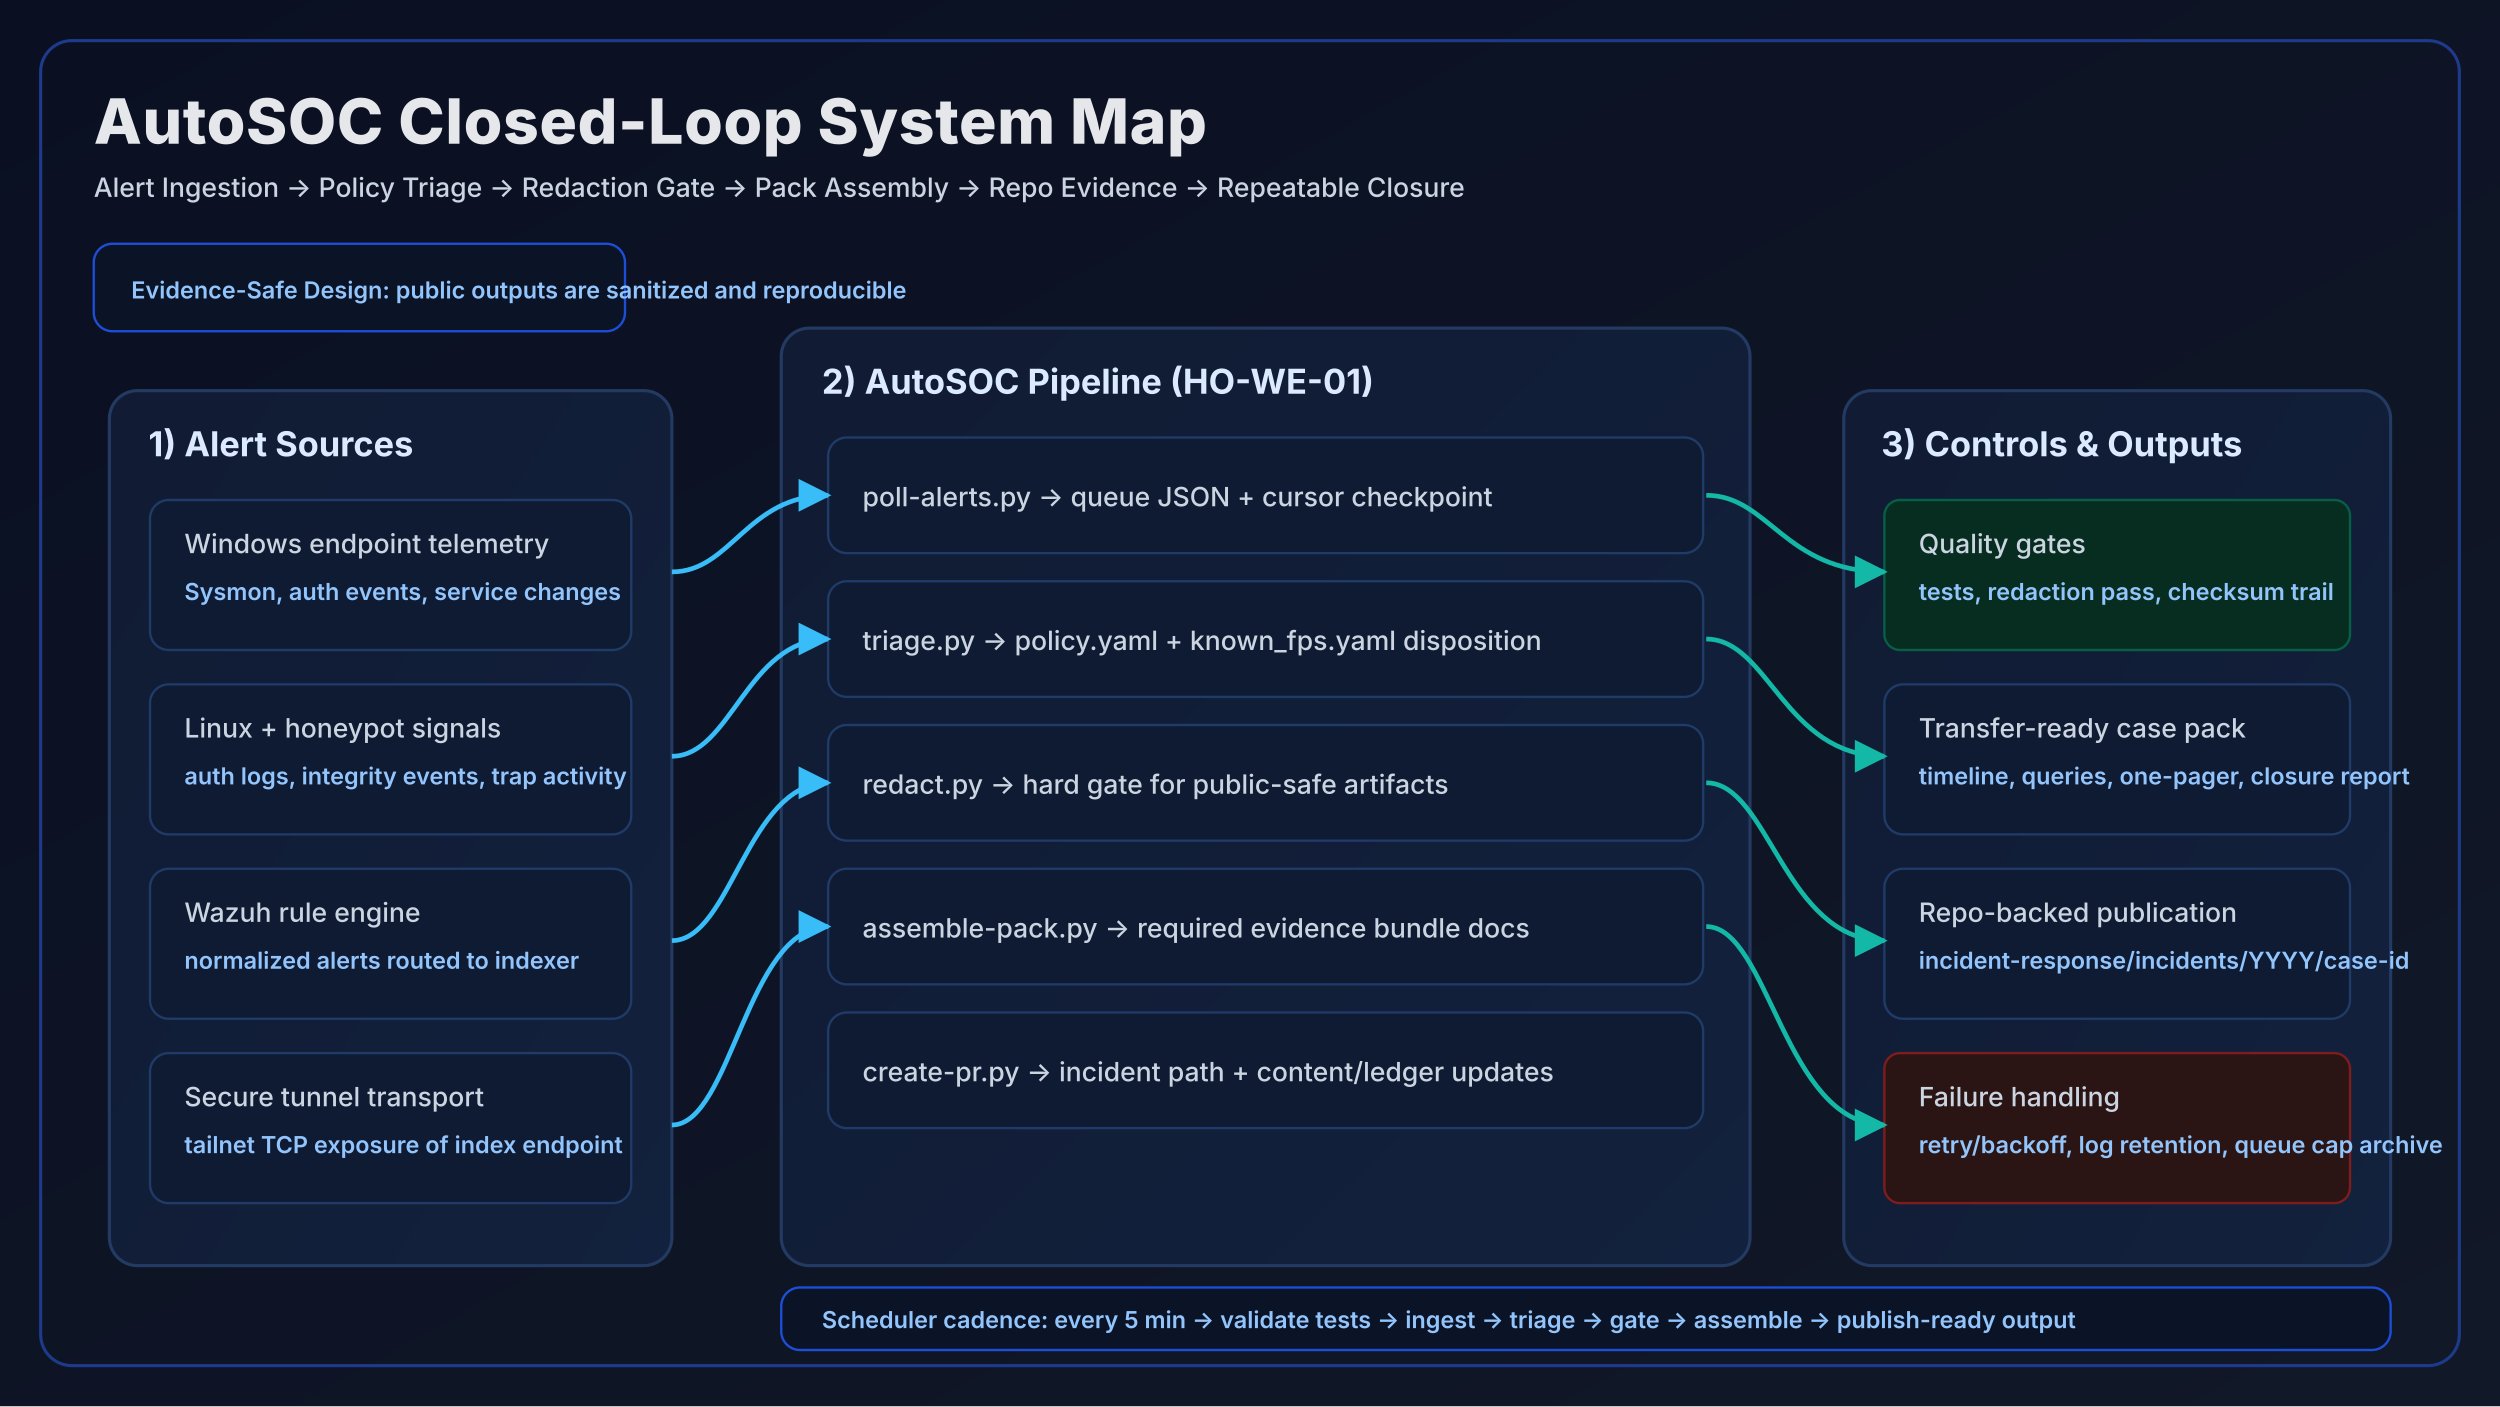
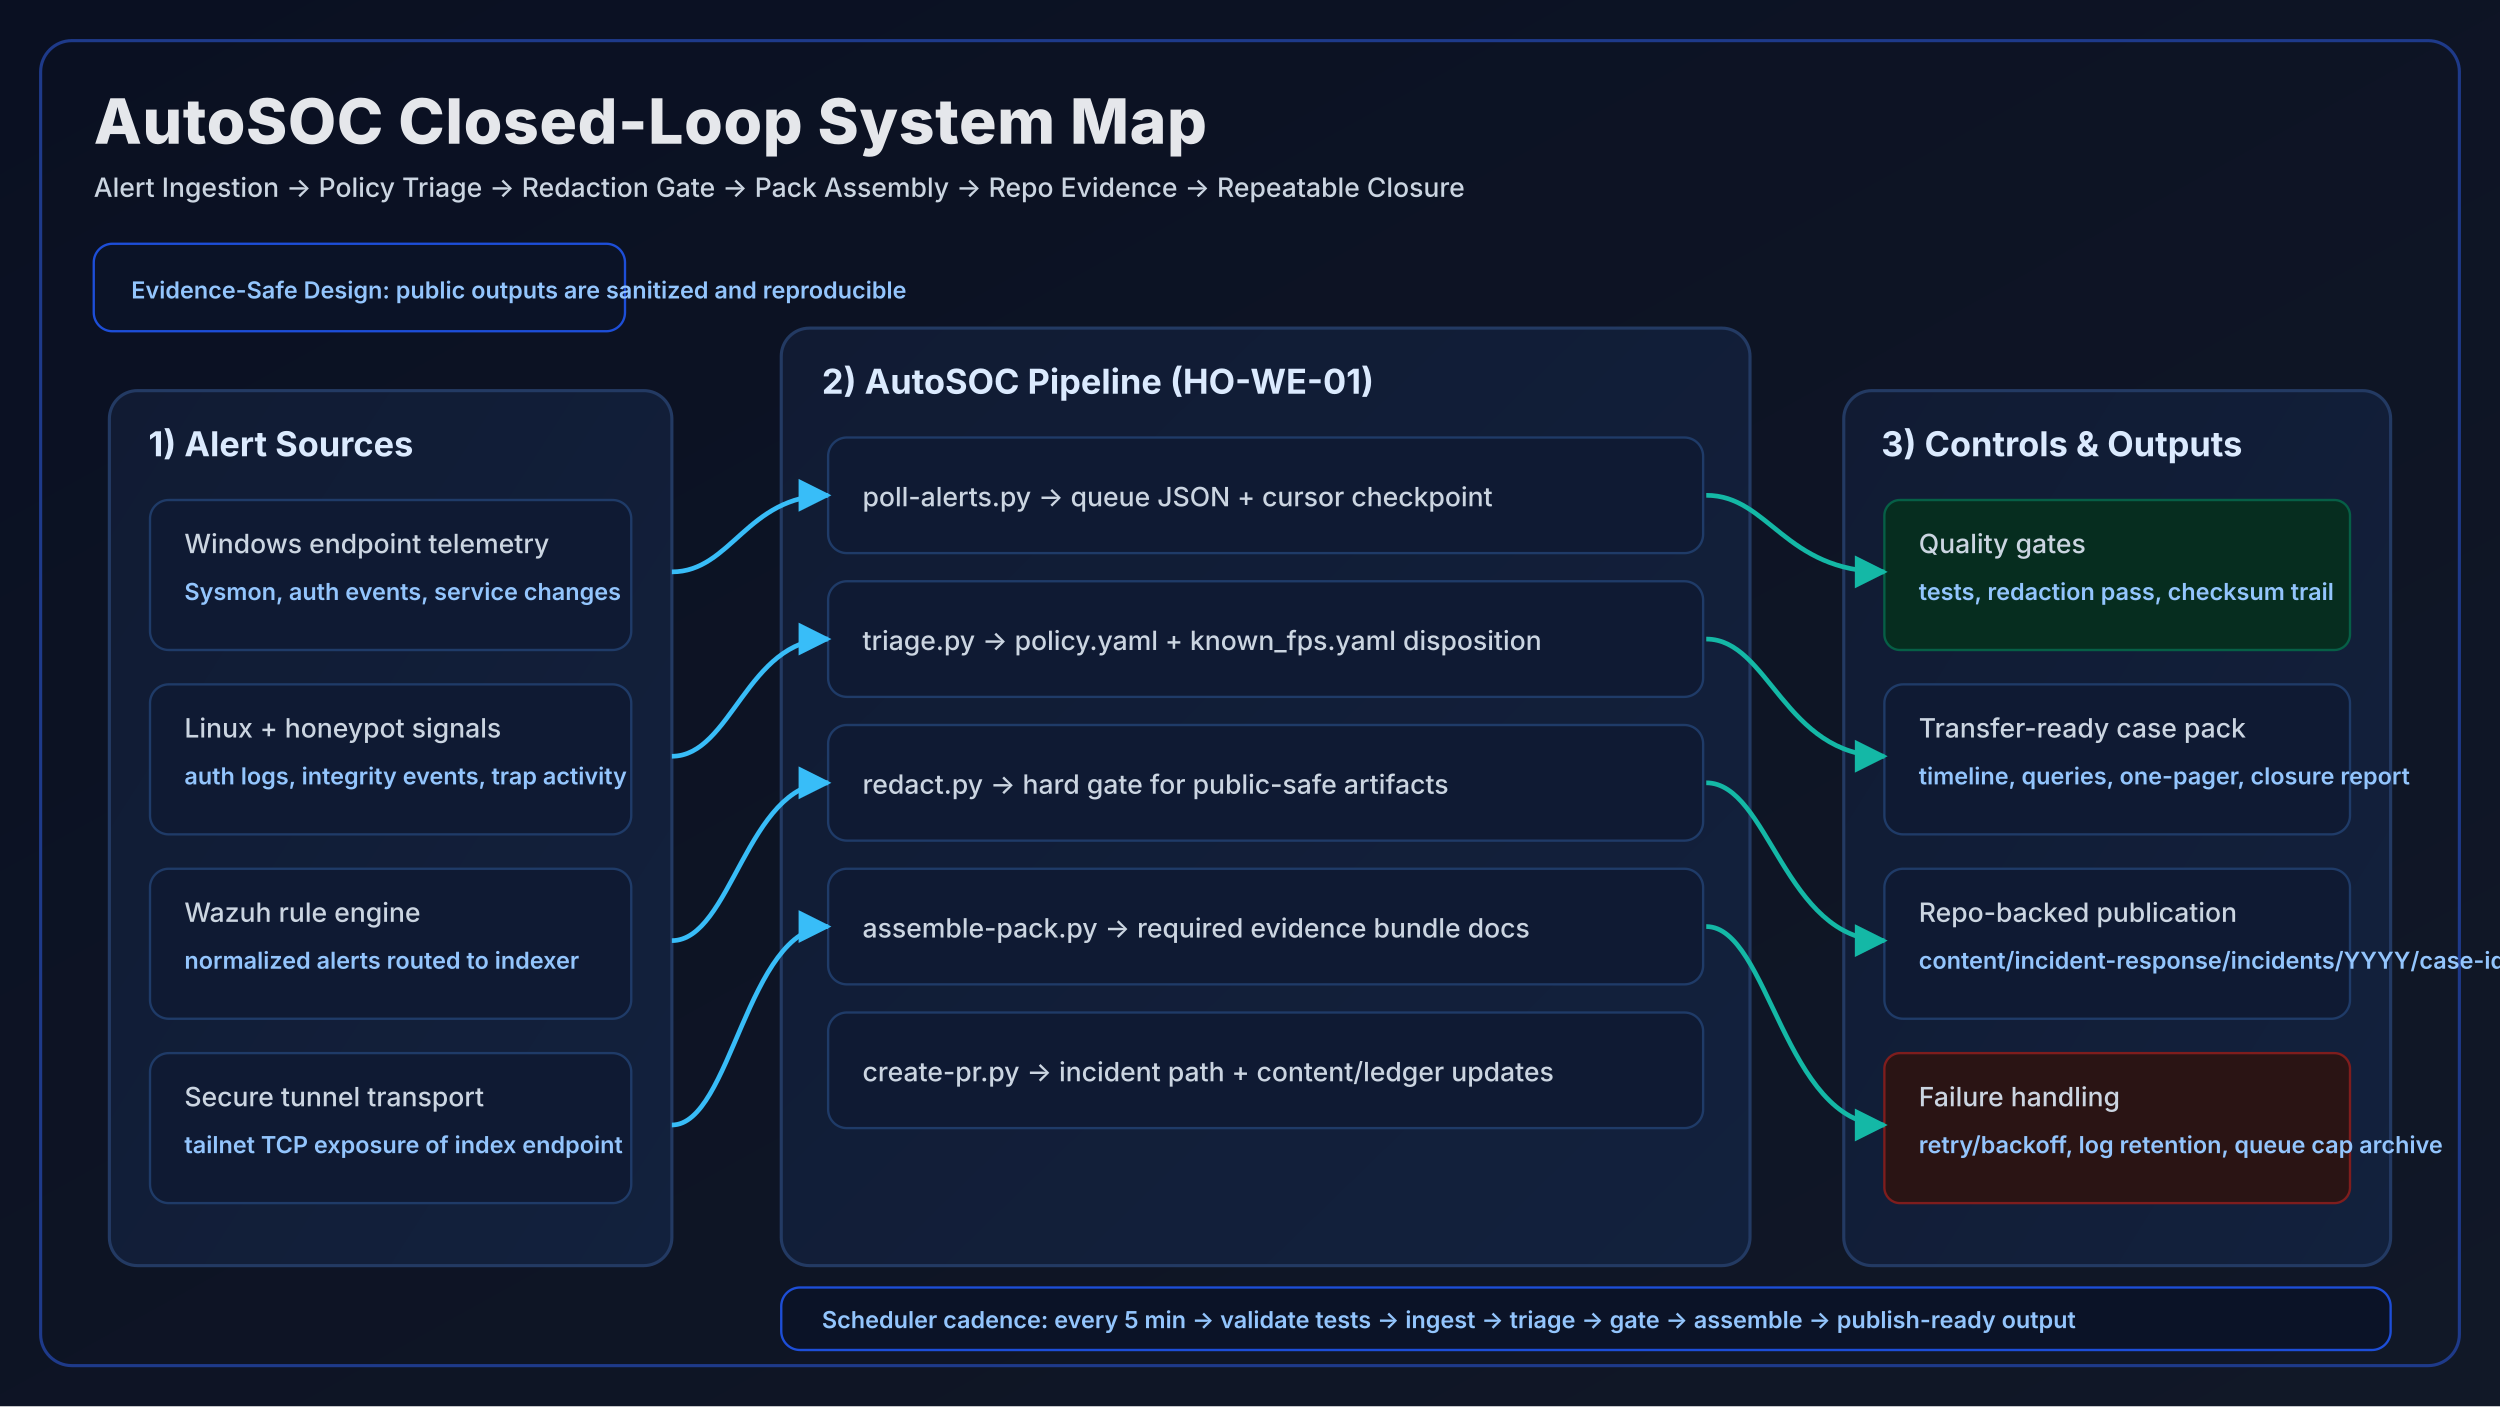
<svg xmlns="http://www.w3.org/2000/svg" width="1600" height="900" viewBox="0 0 1600 900" role="img" aria-labelledby="title desc">
  <defs>
    <linearGradient id="bg" x1="0" y1="0" x2="1" y2="1">
      <stop offset="0%" stop-color="#0a1022" />
      <stop offset="100%" stop-color="#111827" />
    </linearGradient>
    <linearGradient id="panel" x1="0" y1="0" x2="1" y2="1">
      <stop offset="0%" stop-color="#111b33" />
      <stop offset="100%" stop-color="#12213d" />
    </linearGradient>
    <linearGradient id="hot" x1="0" y1="0" x2="1" y2="0">
      <stop offset="0%" stop-color="#14b8a6" />
      <stop offset="100%" stop-color="#38bdf8" />
    </linearGradient>
    <style>
      .t { font-family: "Inter", "Segoe UI", Arial, sans-serif; fill: #e5e7eb; }
      .h1 { font-size: 40px; font-weight: 800; letter-spacing: 0.4px; }
      .h2 { font-size: 22px; font-weight: 700; fill: #dbeafe; }
      .p { font-size: 17px; font-weight: 500; fill: #cbd5e1; }
      .s { font-size: 15px; font-weight: 600; fill: #93c5fd; }
      .chip { fill: #0b1327; stroke: #1d4ed8; stroke-width: 1.5; rx: 12; }
      .box { fill: url(#panel); stroke: #233a63; stroke-width: 2; rx: 18; }
      .step { fill: #0f1a33; stroke: #1f3b68; stroke-width: 1.5; rx: 12; }
      .line { stroke: #38bdf8; stroke-width: 3; fill: none; marker-end: url(#arrow); }
      .line2 { stroke: #14b8a6; stroke-width: 3; fill: none; marker-end: url(#arrow2); }
      .warn { fill: #2a1414; stroke: #7f1d1d; stroke-width: 1.5; rx: 10; }
      .ok { fill: #062d1f; stroke: #065f46; stroke-width: 1.5; rx: 10; }
    </style>
    <marker id="arrow" viewBox="0 0 10 10" refX="9" refY="5" markerWidth="7" markerHeight="7" orient="auto-start-reverse">
      <path d="M 0 0 L 10 5 L 0 10 z" fill="#38bdf8" />
    </marker>
    <marker id="arrow2" viewBox="0 0 10 10" refX="9" refY="5" markerWidth="7" markerHeight="7" orient="auto-start-reverse">
      <path d="M 0 0 L 10 5 L 0 10 z" fill="#14b8a6" />
    </marker>
  </defs>
  <rect width="1600" height="900" fill="url(#bg)" />
  <rect x="26" y="26" width="1548" height="848" fill="none" stroke="#1e3a8a" stroke-width="2" rx="20" />
  <text x="60" y="92" class="t h1">AutoSOC Closed-Loop System Map</text>
  <text x="60" y="126" class="t p">Alert Ingestion -&gt; Policy Triage -&gt; Redaction Gate -&gt; Pack Assembly -&gt; Repo Evidence -&gt; Repeatable Closure</text>
  <rect x="60" y="156" width="340" height="56" class="chip" />
  <text x="84" y="191" class="t s">Evidence-Safe Design: public outputs are sanitized and reproducible</text>
  <rect x="70" y="250" width="360" height="560" class="box" />
  <text x="95" y="292" class="t h2">1) Alert Sources</text>
  <rect x="96" y="320" width="308" height="96" class="step" />
  <text x="118" y="354" class="t p">Windows endpoint telemetry</text>
  <text x="118" y="384" class="t s">Sysmon, auth events, service changes</text>
  <rect x="96" y="438" width="308" height="96" class="step" />
  <text x="118" y="472" class="t p">Linux + honeypot signals</text>
  <text x="118" y="502" class="t s">auth logs, integrity events, trap activity</text>
  <rect x="96" y="556" width="308" height="96" class="step" />
  <text x="118" y="590" class="t p">Wazuh rule engine</text>
  <text x="118" y="620" class="t s">normalized alerts routed to indexer</text>
  <rect x="96" y="674" width="308" height="96" class="step" />
  <text x="118" y="708" class="t p">Secure tunnel transport</text>
  <text x="118" y="738" class="t s">tailnet TCP exposure of index endpoint</text>
  <rect x="500" y="210" width="620" height="600" class="box" />
  <text x="526" y="252" class="t h2">2) AutoSOC Pipeline (HO-WE-01)</text>
  <rect x="530" y="280" width="560" height="74" class="step" />
  <text x="552" y="324" class="t p">poll-alerts.py  -&gt; queue JSON + cursor checkpoint</text>
  <rect x="530" y="372" width="560" height="74" class="step" />
  <text x="552" y="416" class="t p">triage.py  -&gt; policy.yaml + known_fps.yaml disposition</text>
  <rect x="530" y="464" width="560" height="74" class="step" />
  <text x="552" y="508" class="t p">redact.py  -&gt; hard gate for public-safe artifacts</text>
  <rect x="530" y="556" width="560" height="74" class="step" />
  <text x="552" y="600" class="t p">assemble-pack.py  -&gt; required evidence bundle docs</text>
  <rect x="530" y="648" width="560" height="74" class="step" />
  <text x="552" y="692" class="t p">create-pr.py  -&gt; incident path + content/ledger updates</text>
  <rect x="1180" y="250" width="350" height="560" class="box" />
  <text x="1204" y="292" class="t h2">3) Controls &amp; Outputs</text>
  <rect x="1206" y="320" width="298" height="96" class="ok" />
  <text x="1228" y="354" class="t p">Quality gates</text>
  <text x="1228" y="384" class="t s">tests, redaction pass, checksum trail</text>
  <rect x="1206" y="438" width="298" height="96" class="step" />
  <text x="1228" y="472" class="t p">Transfer-ready case pack</text>
  <text x="1228" y="502" class="t s">timeline, queries, one-pager, closure report</text>
  <rect x="1206" y="556" width="298" height="96" class="step" />
  <text x="1228" y="590" class="t p">Repo-backed publication</text>
-   <text x="1228" y="620" class="t s">incident-response/incidents/YYYY/case-id</text>
+   <text x="1228" y="620" class="t s">content/incident-response/incidents/YYYY/case-id</text>
  <rect x="1206" y="674" width="298" height="96" class="warn" />
  <text x="1228" y="708" class="t p">Failure handling</text>
  <text x="1228" y="738" class="t s">retry/backoff, log retention, queue cap archive</text>
  <path d="M 430 366 C 468 366, 478 317, 530 317" class="line" />
  <path d="M 430 484 C 468 484, 478 409, 530 409" class="line" />
  <path d="M 430 602 C 468 602, 478 501, 530 501" class="line" />
  <path d="M 430 720 C 468 720, 478 593, 530 593" class="line" />
  <path d="M 1092 317 C 1132 317, 1142 366, 1206 366" class="line2" />
  <path d="M 1092 409 C 1132 409, 1142 484, 1206 484" class="line2" />
  <path d="M 1092 501 C 1132 501, 1142 602, 1206 602" class="line2" />
  <path d="M 1092 593 C 1132 593, 1142 720, 1206 720" class="line2" />
  <rect x="500" y="824" width="1030" height="40" class="chip" />
  <text x="526" y="850" class="t s">Scheduler cadence: every 5 min -&gt; validate tests -&gt; ingest -&gt; triage -&gt; gate -&gt; assemble -&gt; publish-ready output</text>
</svg>
